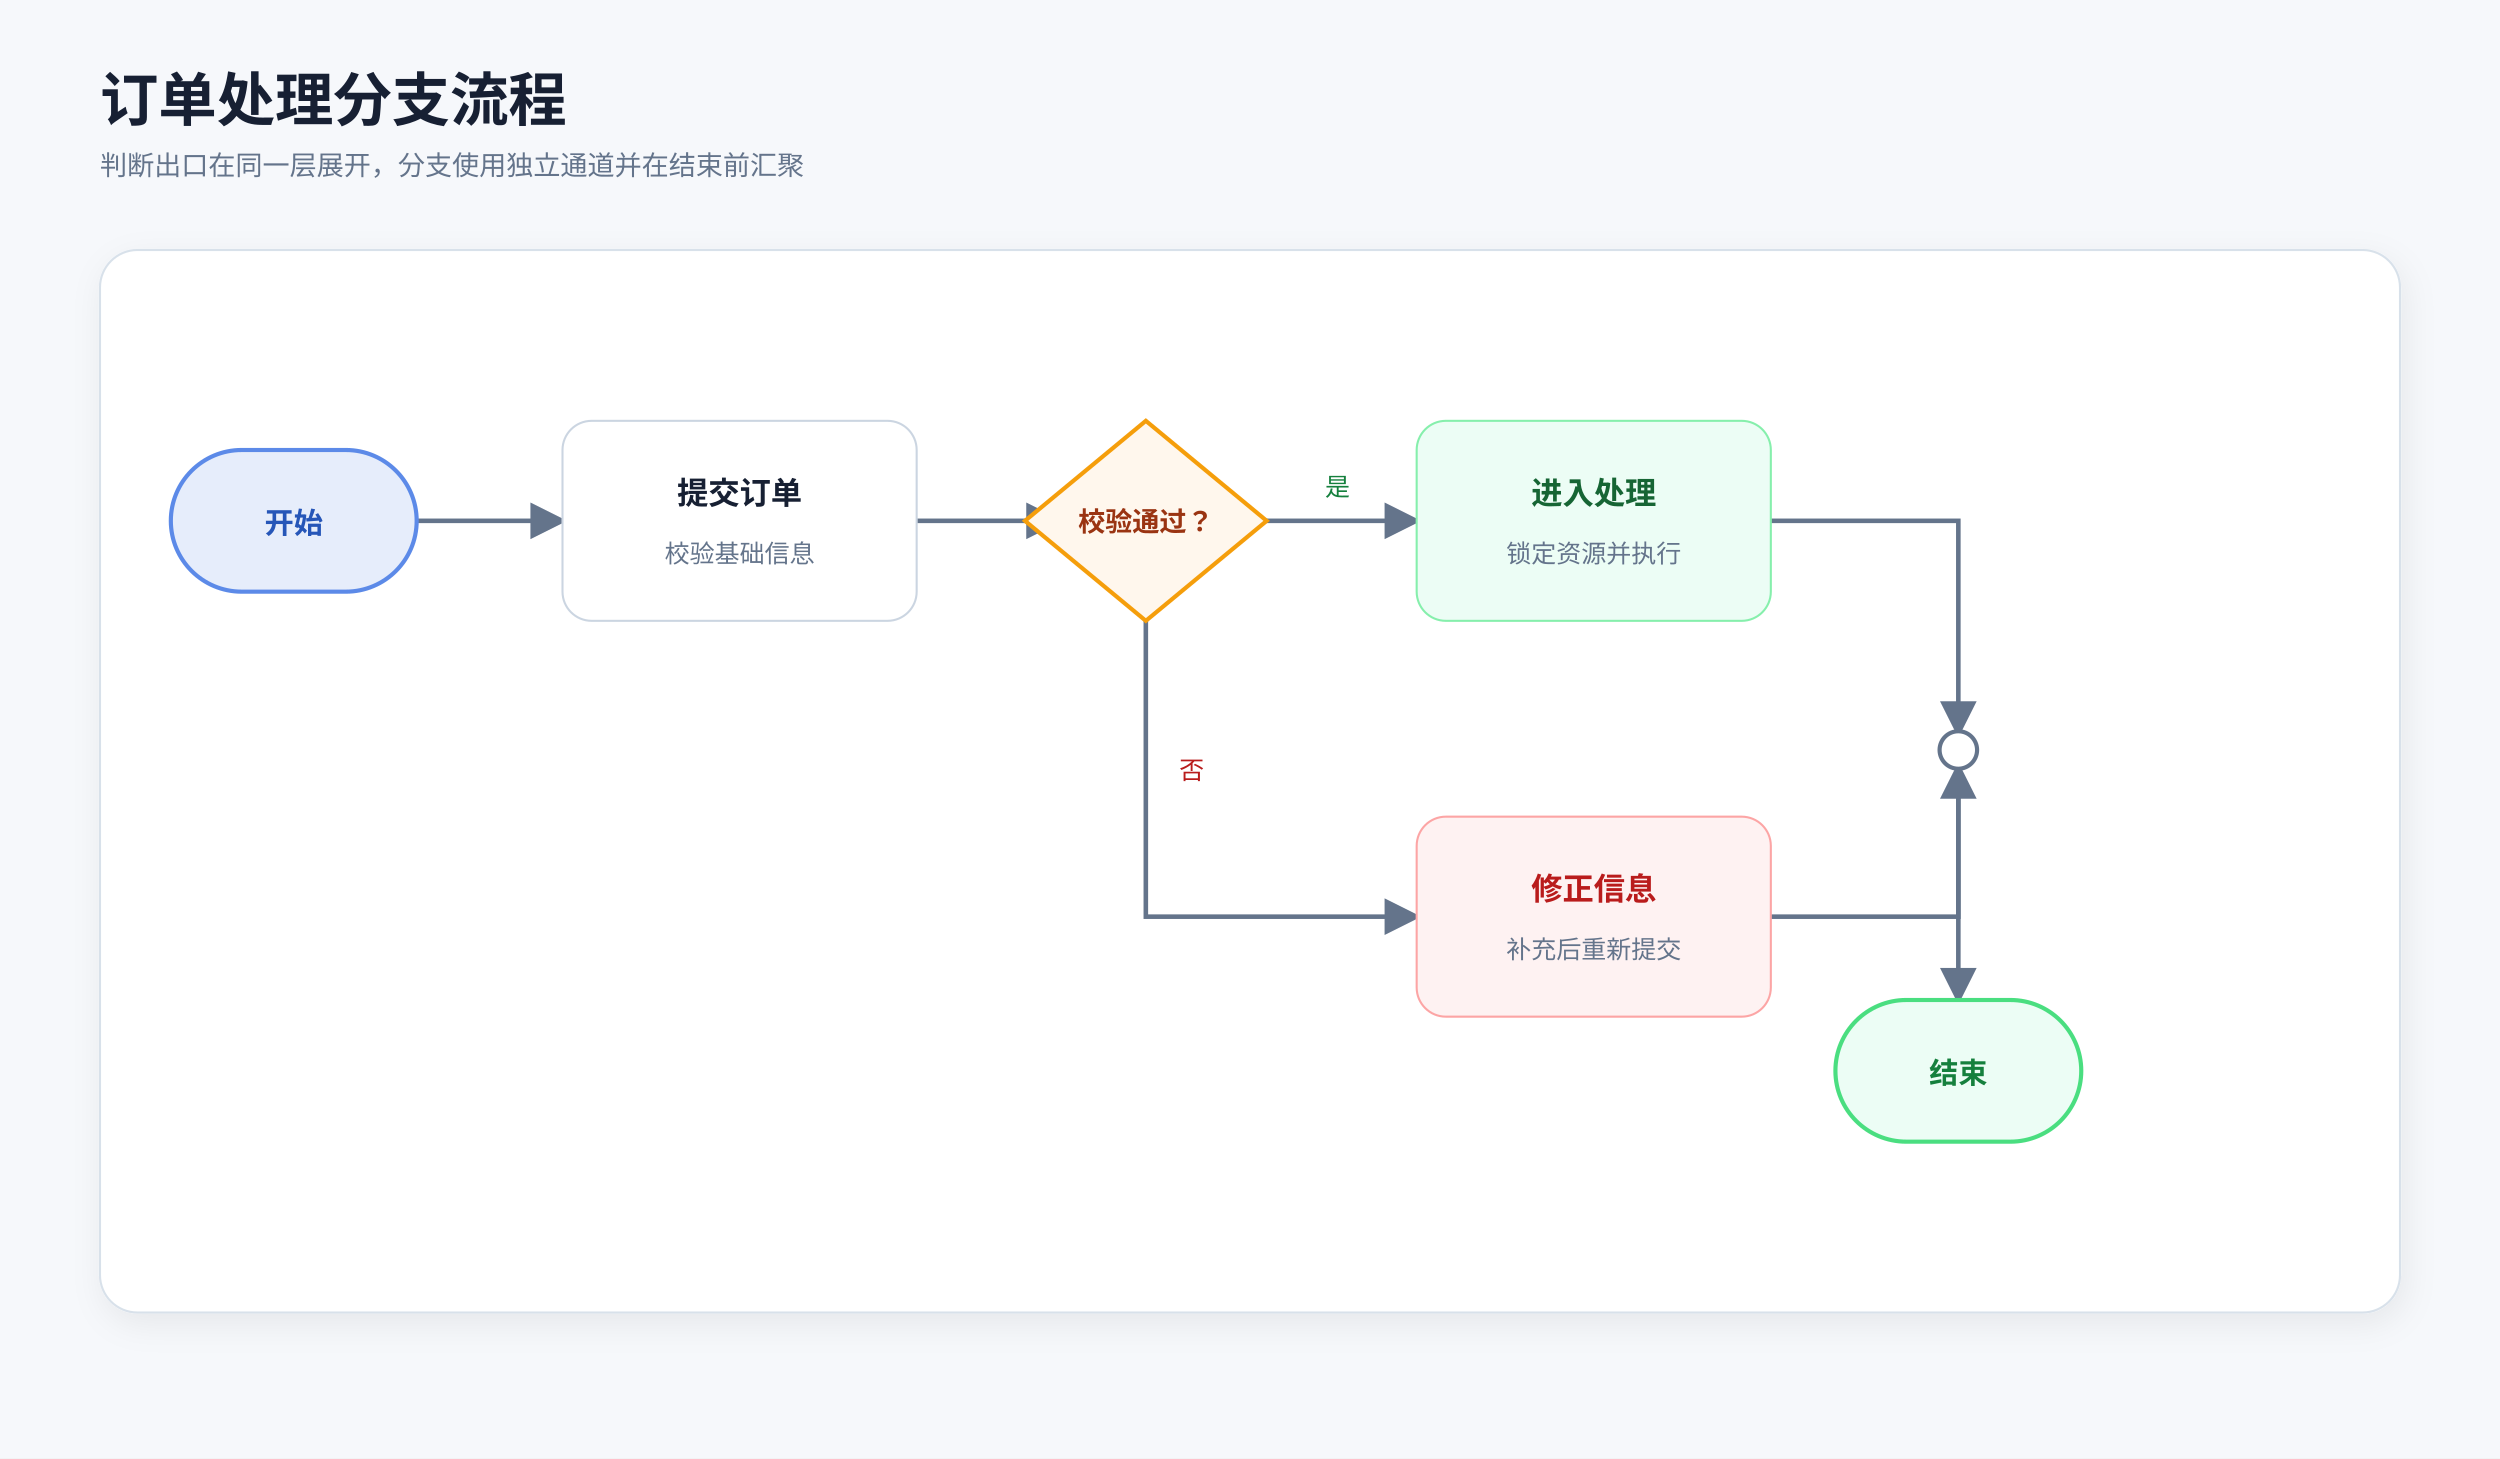
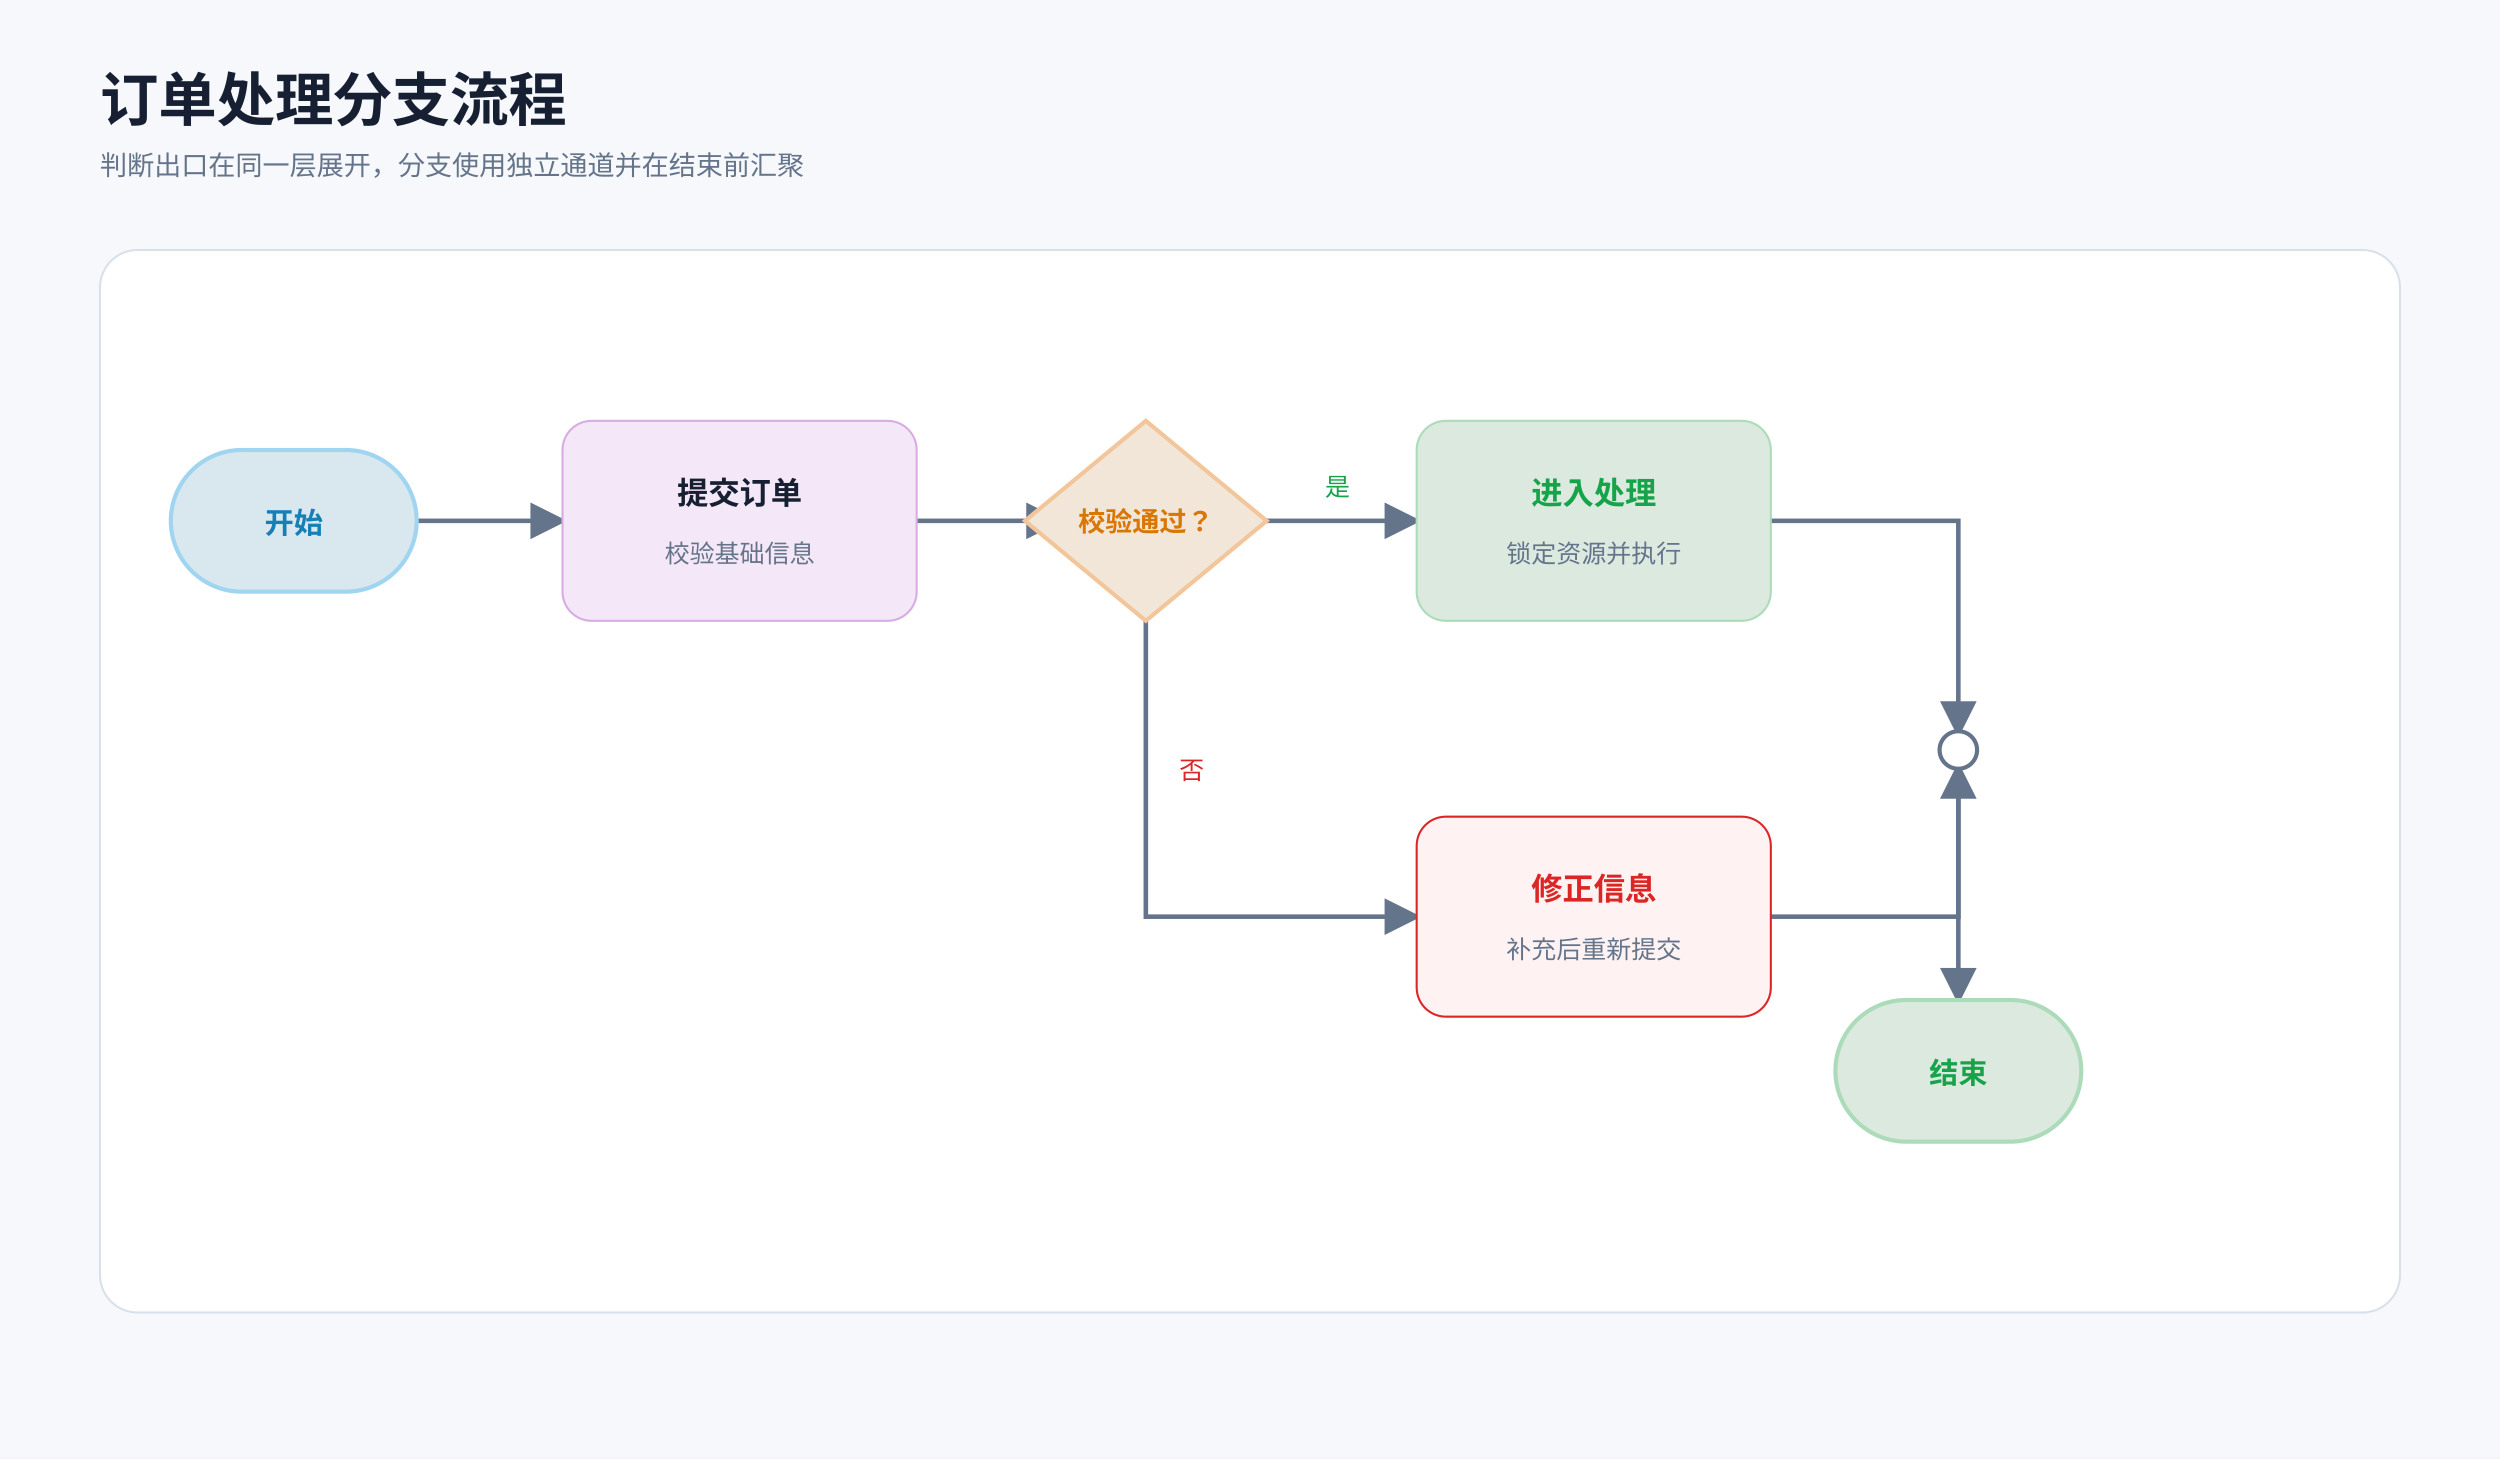
- <svg xmlns="http://www.w3.org/2000/svg" width="1200" height="700" viewBox="0 0 1200 700" role="img" aria-labelledby="title desc" font-family="Inter, Noto Sans SC, Microsoft YaHei, Arial, sans-serif">
+ <svg xmlns="http://www.w3.org/2000/svg" width="1200" height="700" viewBox="0 0 1200 700" role="img" aria-labelledby="title desc" font-family="Inter, Noto Sans SC, Microsoft YaHei, Arial, sans-serif" data-theme="vibrant" data-mode="light">
  <defs>
    <filter id="shadow" x="-10%" y="-20%" width="120%" height="150%">
-       <feDropShadow dy="5" stdDeviation="8" flood-color="#0F172A" flood-opacity="0.07" />
+       <feDropShadow dy="5" stdDeviation="8" flood-color="#F6F8FB" flood-opacity="0.07" />
    </filter>
    <marker id="arrow" markerWidth="8" markerHeight="8" refX="7" refY="4" orient="auto">
      <path d="M0 0L8 4L0 8Z" fill="#64748B" />
    </marker>
  </defs>
  <rect width="1200" height="700" fill="#F6F8FB" />
  <text x="48" y="58" font-size="28" font-weight="700" fill="#172033">订单处理分支流程</text>
  <text x="48" y="84" font-size="13" fill="#64748B">判断出口在同一层展开，分支使用独立通道并在结束前汇聚</text>
  <rect x="48" y="120" width="1104" height="510" rx="18" fill="#FFFFFF" stroke="#D8E1EA" filter="url(#shadow)" />
  <g fill="none" stroke="#64748B" stroke-width="2.2" marker-end="url(#arrow)">
    <line id="branch-edge-1" data-role="edge" x1="200" y1="250" x2="270" y2="250" />
    <line id="branch-edge-2" data-role="edge" x1="440" y1="250" x2="508" y2="250" />
    <path id="branch-edge-pass" data-role="edge" d="M592 250H680" />
    <path id="branch-edge-revise" data-role="edge" d="M550 292V440H680" />
    <path id="branch-edge-pass-merge" data-role="edge" d="M850 250H940V352" />
    <path id="branch-edge-revise-merge" data-role="edge" d="M850 440H940V368" />
    <line id="branch-edge-end" data-role="edge" x1="940" y1="368" x2="940" y2="480" />
  </g>
-   <rect id="flow-start" data-role="node" x="82" y="216" width="118" height="68" rx="34" fill="#E6EDFB" stroke="#5C8AE8" stroke-width="2" />
-   <rect id="branch-submit" data-role="node" x="270" y="202" width="170" height="96" rx="14" fill="#FFFFFF" stroke="#CBD5E1" />
-   <polygon id="branch-decision" data-role="node" points="550,202 608,250 550,298 492,250" fill="#FFF7ED" stroke="#F59E0B" stroke-width="2" />
-   <rect id="branch-pass" data-role="node" x="680" y="202" width="170" height="96" rx="14" fill="#ECFDF5" stroke="#86EFAC" />
-   <rect id="branch-revise" data-role="node" x="680" y="392" width="170" height="96" rx="14" fill="#FEF2F2" stroke="#FCA5A5" />
+   <rect id="flow-start" data-role="node" x="82" y="216" width="118" height="68" rx="34" fill="#D9E7EE" stroke="#9FD5F1" stroke-width="2" />
+   <rect id="branch-submit" data-role="node" x="270" y="202" width="170" height="96" rx="14" fill="#F4E7F7" stroke="#D7ACE2" />
+   <polygon id="branch-decision" data-role="node" points="550,202 608,250 550,298 492,250" fill="#F2E6D9" stroke="#F2C69A" stroke-width="2" />
+   <rect id="branch-pass" data-role="node" x="680" y="202" width="170" height="96" rx="14" fill="#DBE9DF" stroke="#ACDBBA" />
+   <rect id="branch-revise" data-role="node" x="680" y="392" width="170" height="96" rx="14" fill="#FEF2F2" stroke="#DC2626" />
  <circle cx="940" cy="360" r="9" fill="#FFFFFF" stroke="#64748B" stroke-width="2" />
-   <rect id="flow-end" data-role="node" x="881" y="480" width="118" height="68" rx="34" fill="#ECFDF5" stroke="#4ADE80" stroke-width="2" />
+   <rect id="flow-end" data-role="node" x="881" y="480" width="118" height="68" rx="34" fill="#DBE9DF" stroke="#ACDBBA" stroke-width="2" />
  <g text-anchor="middle">
-     <text x="141" y="256" font-size="14" font-weight="600" fill="#2656B8">开始</text>
+     <text x="141" y="256" font-size="14" font-weight="600" fill="#1680B6">开始</text>
    <text x="355" y="242" font-size="15" font-weight="600" fill="#172033">提交订单</text>
    <text x="355" y="270" font-size="12" fill="#64748B">校验基础信息</text>
-     <text x="550" y="255" font-size="13" font-weight="600" fill="#9A3412">校验通过？</text>
-     <text x="765" y="242" font-size="15" font-weight="600" fill="#166534">进入处理</text>
+     <text x="550" y="255" font-size="13" font-weight="600" fill="#D97706">校验通过？</text>
+     <text x="765" y="242" font-size="15" font-weight="600" fill="#16A34A">进入处理</text>
    <text x="765" y="270" font-size="12" fill="#64748B">锁定资源并执行</text>
-     <text x="765" y="432" font-size="15" font-weight="600" fill="#B91C1C">修正信息</text>
+     <text x="765" y="432" font-size="15" font-weight="600" fill="#DC2626">修正信息</text>
    <text x="765" y="460" font-size="12" fill="#64748B">补充后重新提交</text>
-     <text x="940" y="520" font-size="14" font-weight="600" fill="#15803D">结束</text>
+     <text x="940" y="520" font-size="14" font-weight="600" fill="#16A34A">结束</text>
  </g>
-   <text x="636" y="238" font-size="12" fill="#15803D">是</text>
-   <text x="566" y="374" font-size="12" fill="#B91C1C">否</text>
+   <text x="636" y="238" font-size="12" fill="#16A34A">是</text>
+   <text x="566" y="374" font-size="12" fill="#DC2626">否</text>
</svg>
